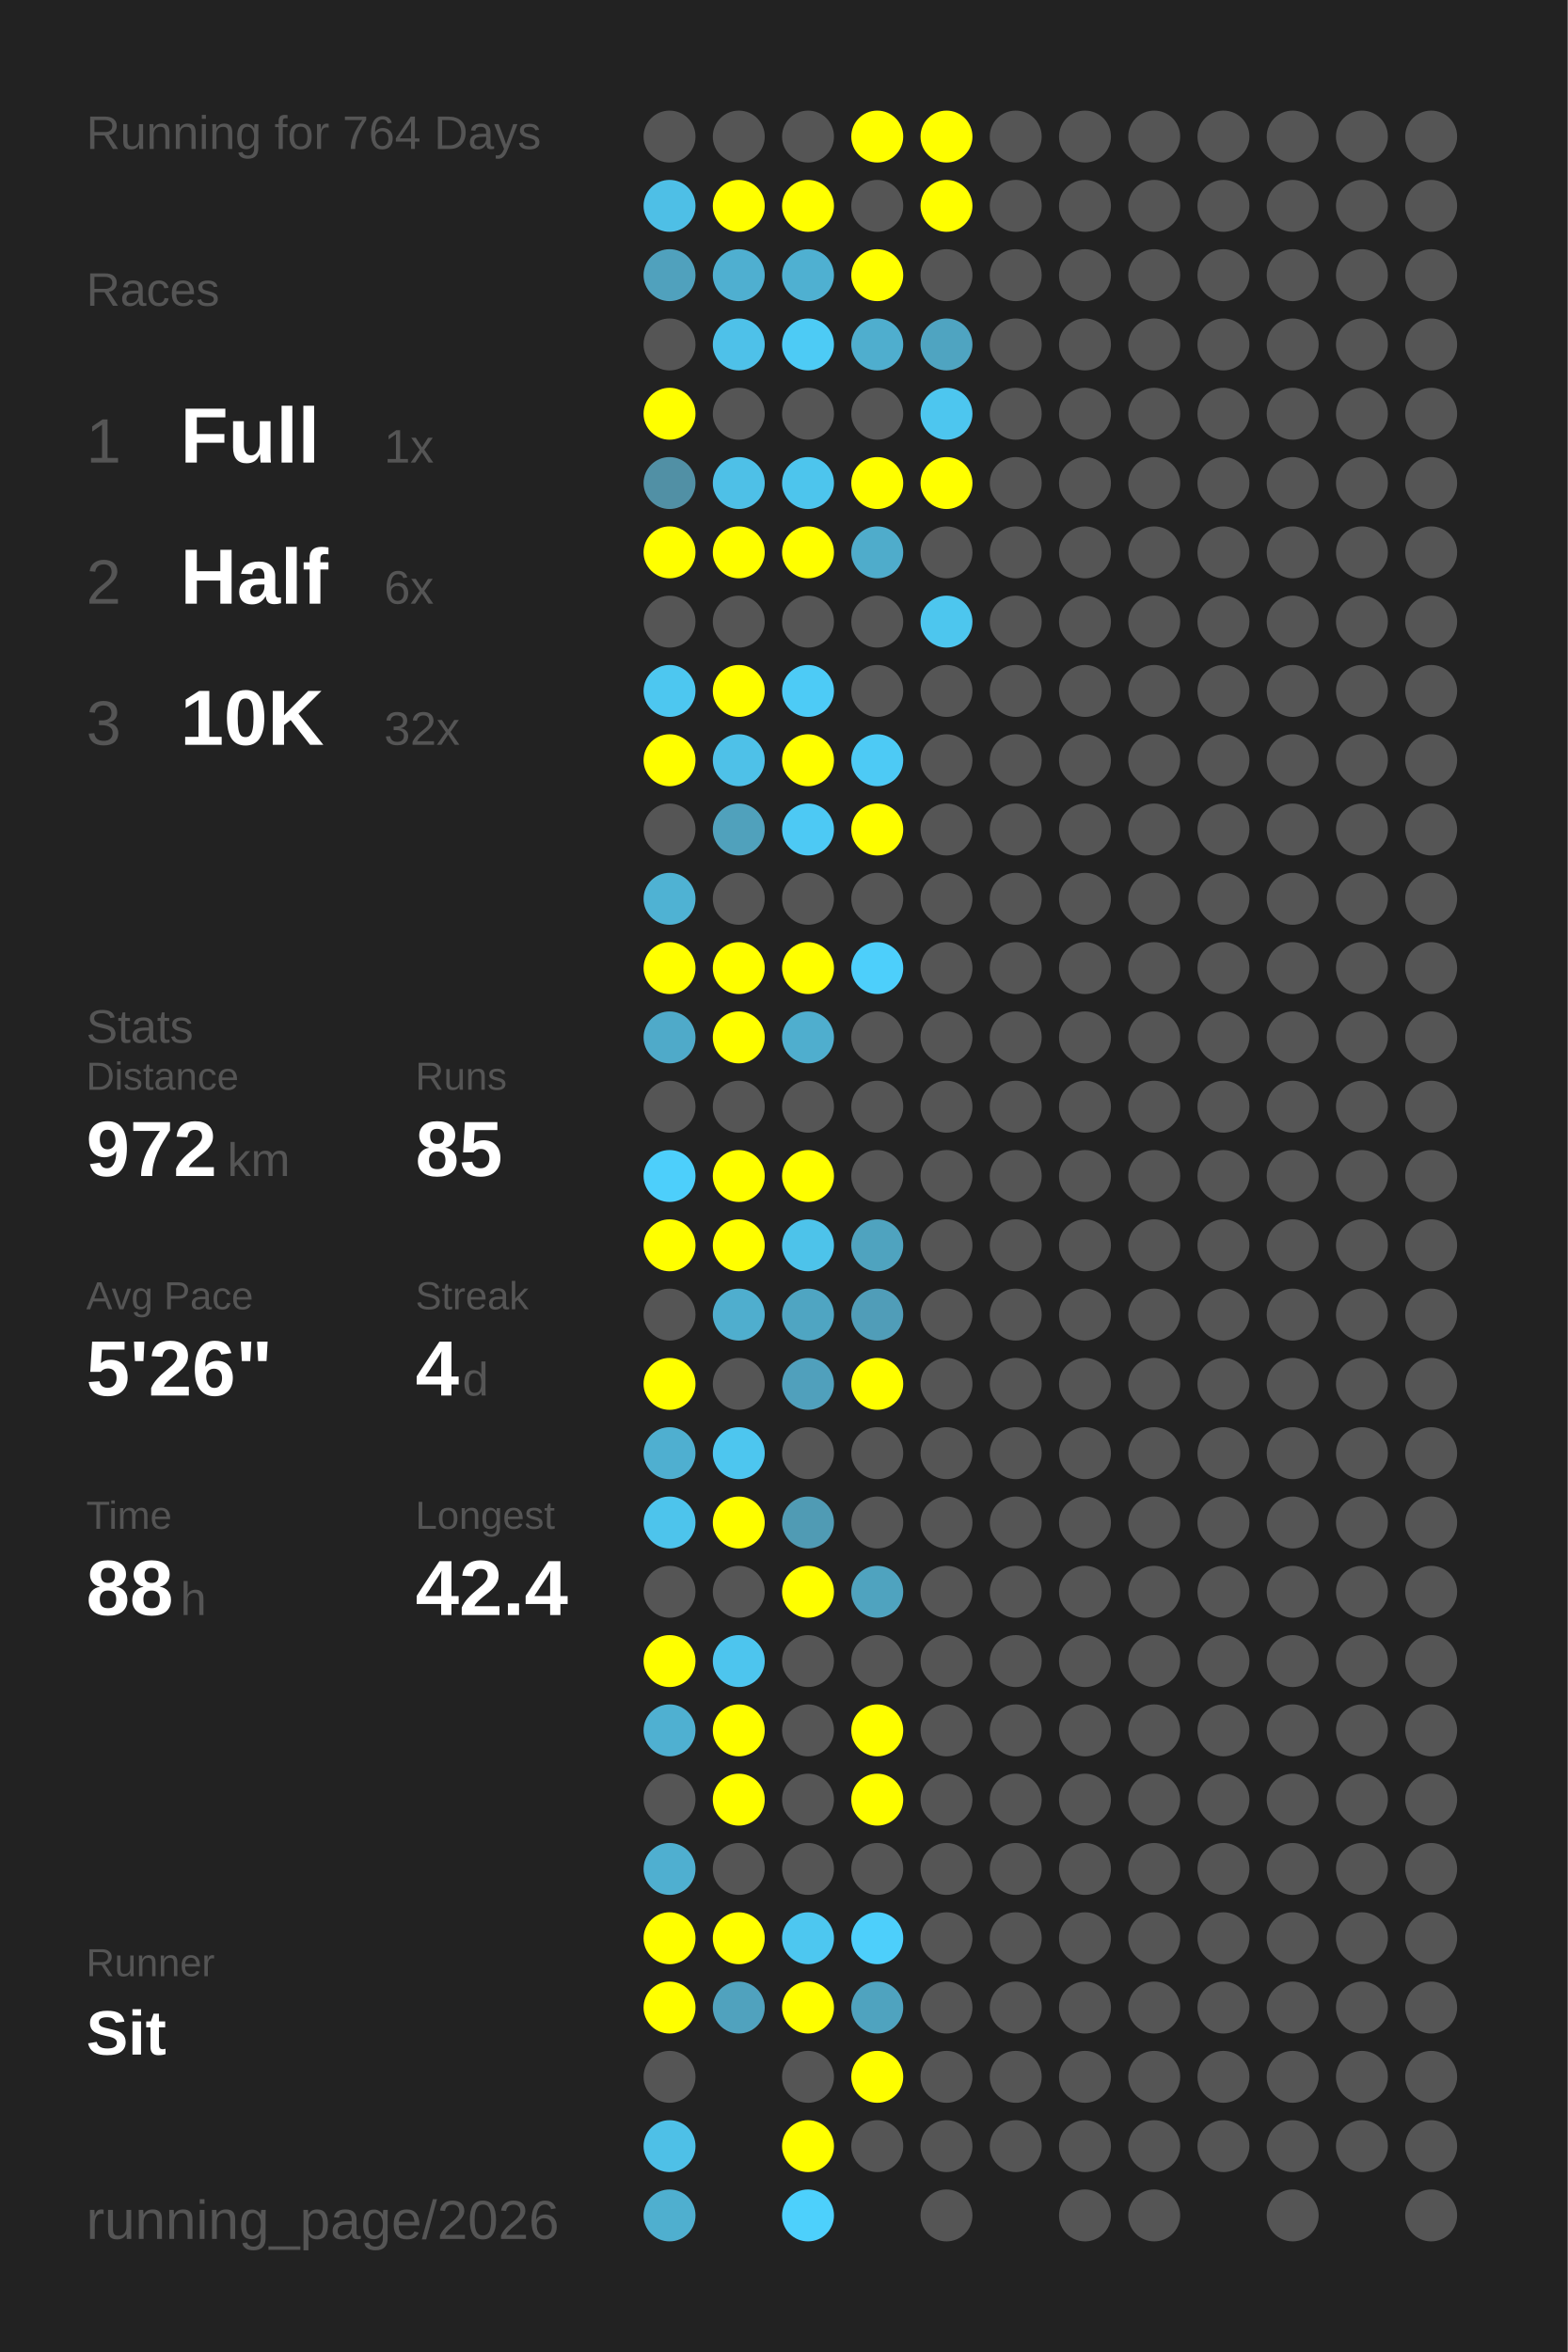
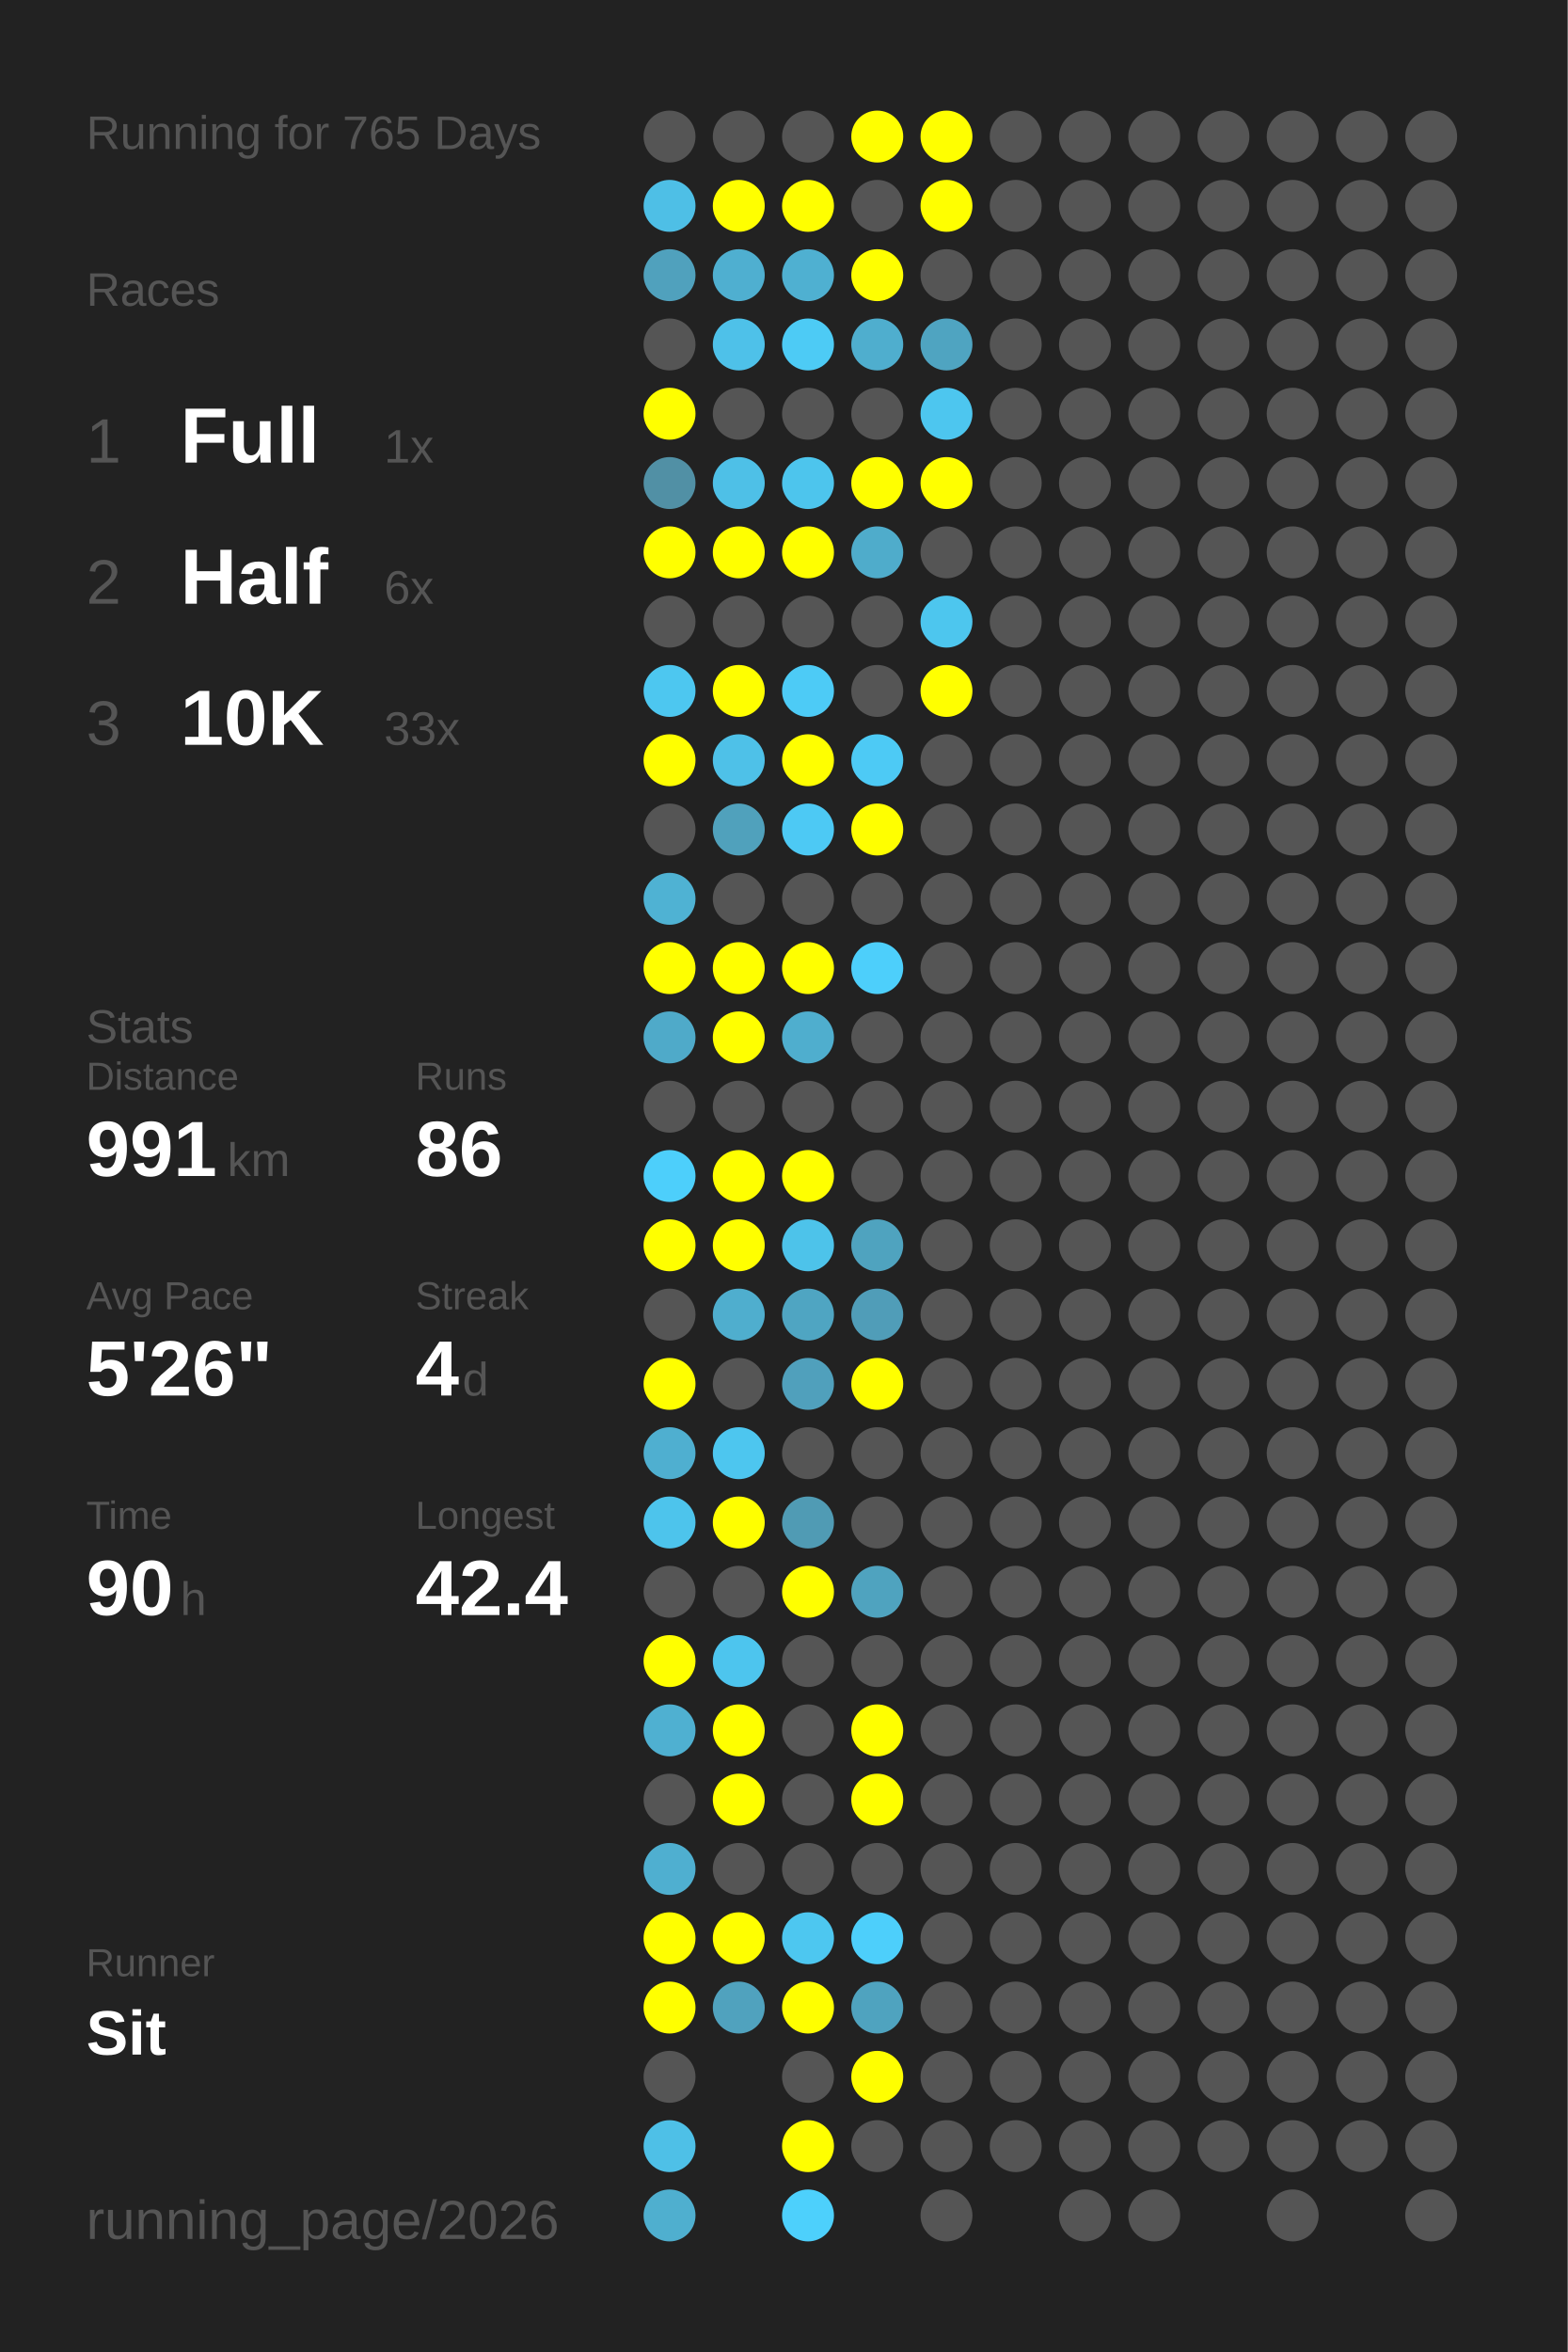
<svg xmlns="http://www.w3.org/2000/svg" baseProfile="full" height="300mm" version="1.1" viewBox="0,0,200,300" width="200mm">
  <defs />
  <rect fill="#222222" height="300" width="200" x="0" y="0" />
-   <text fill="#555555" style="font-size:6px; font-family:Arial;" x="11" y="19">Running for 764 Days</text>
+   <text fill="#555555" style="font-size:6px; font-family:Arial;" x="11" y="19">Running for 765 Days</text>
  <text fill="#555555" style="font-size:6px; font-family:Arial;" x="11" y="39">Races</text>
  <text fill="#555555" style="font-size:8px; font-family:Arial;" x="11" y="59">1</text>
  <text fill="#FFFFFF" style="font-size:10px; font-family:Arial; font-weight:bold;" x="23" y="59">Full</text>
  <text fill="#555555" style="font-size:6px; font-family:Arial;" x="49" y="59">1x</text>
  <text fill="#555555" style="font-size:8px; font-family:Arial;" x="11" y="77">2</text>
  <text fill="#FFFFFF" style="font-size:10px; font-family:Arial; font-weight:bold;" x="23" y="77">Half</text>
  <text fill="#555555" style="font-size:6px; font-family:Arial;" x="49" y="77">6x</text>
  <text fill="#555555" style="font-size:8px; font-family:Arial;" x="11" y="95">3</text>
  <text fill="#FFFFFF" style="font-size:10px; font-family:Arial; font-weight:bold;" x="23" y="95">10K</text>
-   <text fill="#555555" style="font-size:6px; font-family:Arial;" x="49" y="95">32x</text>
+   <text fill="#555555" style="font-size:6px; font-family:Arial;" x="49" y="95">33x</text>
  <text fill="#555555" style="font-size:6px; font-family:Arial;" x="11" y="133">Stats</text>
  <text fill="#555555" style="font-size:5px; font-family:Arial;" x="11" y="139">Distance</text>
-   <text fill="#FFFFFF" style="font-size:10px; font-family:Arial; font-weight:bold;" x="11" y="150">972</text>
+   <text fill="#FFFFFF" style="font-size:10px; font-family:Arial; font-weight:bold;" x="11" y="150">991</text>
  <text fill="#555555" style="font-size:6px; font-family:Arial;" x="29" y="150">km</text>
  <text fill="#555555" style="font-size:5px; font-family:Arial;" x="53" y="139">Runs</text>
-   <text fill="#FFFFFF" style="font-size:10px; font-family:Arial; font-weight:bold;" x="53" y="150">85</text>
+   <text fill="#FFFFFF" style="font-size:10px; font-family:Arial; font-weight:bold;" x="53" y="150">86</text>
  <text fill="#555555" style="font-size:5px; font-family:Arial;" x="11" y="167">Avg Pace</text>
  <text fill="#FFFFFF" style="font-size:10px; font-family:Arial; font-weight:bold;" x="11" y="178">5'26"</text>
  <text fill="#555555" style="font-size:5px; font-family:Arial;" x="53" y="167">Streak</text>
  <text fill="#FFFFFF" style="font-size:10px; font-family:Arial; font-weight:bold;" x="53" y="178">4</text>
  <text fill="#555555" style="font-size:6px; font-family:Arial;" x="59" y="178">d</text>
  <text fill="#555555" style="font-size:5px; font-family:Arial;" x="11" y="195">Time</text>
-   <text fill="#FFFFFF" style="font-size:10px; font-family:Arial; font-weight:bold;" x="11" y="206">88</text>
+   <text fill="#FFFFFF" style="font-size:10px; font-family:Arial; font-weight:bold;" x="11" y="206">90</text>
  <text fill="#555555" style="font-size:6px; font-family:Arial;" x="23" y="206">h</text>
  <text fill="#555555" style="font-size:5px; font-family:Arial;" x="53" y="195">Longest</text>
  <text fill="#FFFFFF" style="font-size:10px; font-family:Arial; font-weight:bold;" x="53" y="206">42.4</text>
  <text fill="#555555" style="font-size:5px; font-family:Arial;" x="11" y="252.065">Runner</text>
  <text fill="#FFFFFF" style="font-size:8px; font-family:Arial; font-weight:bold;" x="11" y="262.065">Sit</text>
  <text fill="#555555" style="font-size:7px; font-family:Arial;" x="11" y="285.581">running_page/2026</text>
  <circle cx="85.417" cy="17.419" fill="#555555" r="3.312" />
  <circle cx="85.417" cy="26.258" fill="#4ebfe6" r="3.312" />
  <circle cx="85.417" cy="35.097" fill="#50a1bd" r="3.312" />
  <circle cx="85.417" cy="43.935" fill="#555555" r="3.312" />
  <circle cx="85.417" cy="52.774" fill="#FFFF00" r="3.312" />
  <circle cx="85.417" cy="61.613" fill="#5190a5" r="3.312" />
  <circle cx="85.417" cy="70.452" fill="#FFFF00" r="3.312" />
  <circle cx="85.417" cy="79.29" fill="#555555" r="3.312" />
  <circle cx="85.417" cy="88.129" fill="#4dc7f0" r="3.312" />
  <circle cx="85.417" cy="96.968" fill="#FFFF00" r="3.312" />
  <circle cx="85.417" cy="105.806" fill="#555555" r="3.312" />
  <circle cx="85.417" cy="114.645" fill="#4fb2d3" r="3.312" />
  <circle cx="85.417" cy="123.484" fill="#FFFF00" r="3.312" />
  <circle cx="85.417" cy="132.323" fill="#4faac9" r="3.312" />
  <circle cx="85.417" cy="141.161" fill="#555555" r="3.312" />
  <circle cx="85.417" cy="150" fill="#4dcffb" r="3.312" />
  <circle cx="85.417" cy="158.839" fill="#FFFF00" r="3.312" />
  <circle cx="85.417" cy="167.677" fill="#555555" r="3.312" />
  <circle cx="85.417" cy="176.516" fill="#FFFF00" r="3.312" />
  <circle cx="85.417" cy="185.355" fill="#4fafd0" r="3.312" />
  <circle cx="85.417" cy="194.194" fill="#4dc4ec" r="3.312" />
  <circle cx="85.417" cy="203.032" fill="#555555" r="3.312" />
  <circle cx="85.417" cy="211.871" fill="#FFFF00" r="3.312" />
  <circle cx="85.417" cy="220.71" fill="#4fb0d1" r="3.312" />
  <circle cx="85.417" cy="229.548" fill="#555555" r="3.312" />
  <circle cx="85.417" cy="238.387" fill="#4fafd0" r="3.312" />
  <circle cx="85.417" cy="247.226" fill="#FFFF00" r="3.312" />
  <circle cx="85.417" cy="256.065" fill="#FFFF00" r="3.312" />
  <circle cx="85.417" cy="264.903" fill="#555555" r="3.312" />
  <circle cx="85.417" cy="273.742" fill="#4ec0e7" r="3.312" />
  <circle cx="85.417" cy="282.581" fill="#4fafcf" r="3.312" />
  <circle cx="94.25" cy="17.419" fill="#555555" r="3.312" />
  <circle cx="94.25" cy="26.258" fill="#FFFF00" r="3.312" />
  <circle cx="94.25" cy="35.097" fill="#4fafd0" r="3.312" />
  <circle cx="94.25" cy="43.935" fill="#4ec1e9" r="3.312" />
  <circle cx="94.25" cy="52.774" fill="#555555" r="3.312" />
  <circle cx="94.25" cy="61.613" fill="#4ec0e7" r="3.312" />
  <circle cx="94.25" cy="70.452" fill="#FFFF00" r="3.312" />
  <circle cx="94.25" cy="79.29" fill="#555555" r="3.312" />
  <circle cx="94.25" cy="88.129" fill="#FFFF00" r="3.312" />
  <circle cx="94.25" cy="96.968" fill="#4ec1e8" r="3.312" />
  <circle cx="94.25" cy="105.806" fill="#50a1bc" r="3.312" />
  <circle cx="94.25" cy="114.645" fill="#555555" r="3.312" />
  <circle cx="94.25" cy="123.484" fill="#FFFF00" r="3.312" />
  <circle cx="94.25" cy="132.323" fill="#FFFF00" r="3.312" />
  <circle cx="94.25" cy="141.161" fill="#555555" r="3.312" />
  <circle cx="94.25" cy="150" fill="#FFFF00" r="3.312" />
  <circle cx="94.25" cy="158.839" fill="#FFFF00" r="3.312" />
  <circle cx="94.25" cy="167.677" fill="#4faece" r="3.312" />
  <circle cx="94.25" cy="176.516" fill="#555555" r="3.312" />
  <circle cx="94.25" cy="185.355" fill="#4dc6ef" r="3.312" />
  <circle cx="94.25" cy="194.194" fill="#FFFF00" r="3.312" />
  <circle cx="94.25" cy="203.032" fill="#555555" r="3.312" />
  <circle cx="94.25" cy="211.871" fill="#4dc5ee" r="3.312" />
  <circle cx="94.25" cy="220.71" fill="#FFFF00" r="3.312" />
  <circle cx="94.25" cy="229.548" fill="#FFFF00" r="3.312" />
  <circle cx="94.25" cy="238.387" fill="#555555" r="3.312" />
  <circle cx="94.25" cy="247.226" fill="#FFFF00" r="3.312" />
  <circle cx="94.25" cy="256.065" fill="#50a2be" r="3.312" />
  <circle cx="103.083" cy="17.419" fill="#555555" r="3.312" />
  <circle cx="103.083" cy="26.258" fill="#FFFF00" r="3.312" />
  <circle cx="103.083" cy="35.097" fill="#4fb0d1" r="3.312" />
  <circle cx="103.083" cy="43.935" fill="#4dcbf5" r="3.312" />
  <circle cx="103.083" cy="52.774" fill="#555555" r="3.312" />
  <circle cx="103.083" cy="61.613" fill="#4dc5ed" r="3.312" />
  <circle cx="103.083" cy="70.452" fill="#FFFF00" r="3.312" />
  <circle cx="103.083" cy="79.29" fill="#555555" r="3.312" />
  <circle cx="103.083" cy="88.129" fill="#4dcbf6" r="3.312" />
  <circle cx="103.083" cy="96.968" fill="#FFFF00" r="3.312" />
  <circle cx="103.083" cy="105.806" fill="#4dc9f4" r="3.312" />
  <circle cx="103.083" cy="114.645" fill="#555555" r="3.312" />
  <circle cx="103.083" cy="123.484" fill="#FFFF00" r="3.312" />
  <circle cx="103.083" cy="132.323" fill="#4faece" r="3.312" />
  <circle cx="103.083" cy="141.161" fill="#555555" r="3.312" />
  <circle cx="103.083" cy="150" fill="#FFFF00" r="3.312" />
  <circle cx="103.083" cy="158.839" fill="#4dc3ea" r="3.312" />
  <circle cx="103.083" cy="167.677" fill="#4fa5c2" r="3.312" />
  <circle cx="103.083" cy="176.516" fill="#50a0bc" r="3.312" />
  <circle cx="103.083" cy="185.355" fill="#555555" r="3.312" />
  <circle cx="103.083" cy="194.194" fill="#509bb4" r="3.312" />
  <circle cx="103.083" cy="203.032" fill="#FFFF00" r="3.312" />
  <circle cx="103.083" cy="211.871" fill="#555555" r="3.312" />
  <circle cx="103.083" cy="220.71" fill="#555555" r="3.312" />
  <circle cx="103.083" cy="229.548" fill="#555555" r="3.312" />
  <circle cx="103.083" cy="238.387" fill="#555555" r="3.312" />
  <circle cx="103.083" cy="247.226" fill="#4dc7f0" r="3.312" />
  <circle cx="103.083" cy="256.065" fill="#FFFF00" r="3.312" />
  <circle cx="103.083" cy="264.903" fill="#555555" r="3.312" />
  <circle cx="103.083" cy="273.742" fill="#FFFF00" r="3.312" />
  <circle cx="103.083" cy="282.581" fill="#4dd0fc" r="3.312" />
  <circle cx="111.917" cy="17.419" fill="#FFFF00" r="3.312" />
  <circle cx="111.917" cy="26.258" fill="#555555" r="3.312" />
  <circle cx="111.917" cy="35.097" fill="#FFFF00" r="3.312" />
  <circle cx="111.917" cy="43.935" fill="#4faece" r="3.312" />
  <circle cx="111.917" cy="52.774" fill="#555555" r="3.312" />
  <circle cx="111.917" cy="61.613" fill="#FFFF00" r="3.312" />
  <circle cx="111.917" cy="70.452" fill="#4faccb" r="3.312" />
  <circle cx="111.917" cy="79.29" fill="#555555" r="3.312" />
  <circle cx="111.917" cy="88.129" fill="#555555" r="3.312" />
  <circle cx="111.917" cy="96.968" fill="#4dcaf5" r="3.312" />
  <circle cx="111.917" cy="105.806" fill="#FFFF00" r="3.312" />
  <circle cx="111.917" cy="114.645" fill="#555555" r="3.312" />
  <circle cx="111.917" cy="123.484" fill="#4dcffb" r="3.312" />
  <circle cx="111.917" cy="132.323" fill="#555555" r="3.312" />
  <circle cx="111.917" cy="141.161" fill="#555555" r="3.312" />
  <circle cx="111.917" cy="150" fill="#555555" r="3.312" />
  <circle cx="111.917" cy="158.839" fill="#4fa3bf" r="3.312" />
  <circle cx="111.917" cy="167.677" fill="#509db8" r="3.312" />
  <circle cx="111.917" cy="176.516" fill="#FFFF00" r="3.312" />
  <circle cx="111.917" cy="185.355" fill="#555555" r="3.312" />
  <circle cx="111.917" cy="194.194" fill="#555555" r="3.312" />
  <circle cx="111.917" cy="203.032" fill="#4fa3bf" r="3.312" />
  <circle cx="111.917" cy="211.871" fill="#555555" r="3.312" />
  <circle cx="111.917" cy="220.71" fill="#FFFF00" r="3.312" />
  <circle cx="111.917" cy="229.548" fill="#FFFF00" r="3.312" />
  <circle cx="111.917" cy="238.387" fill="#555555" r="3.312" />
  <circle cx="111.917" cy="247.226" fill="#4dcffb" r="3.312" />
  <circle cx="111.917" cy="256.065" fill="#4fa3bf" r="3.312" />
  <circle cx="111.917" cy="264.903" fill="#FFFF00" r="3.312" />
  <circle cx="111.917" cy="273.742" fill="#555555" r="3.312" />
  <circle cx="120.75" cy="17.419" fill="#FFFF00" r="3.312" />
  <circle cx="120.75" cy="26.258" fill="#FFFF00" r="3.312" />
  <circle cx="120.75" cy="35.097" fill="#555555" r="3.312" />
  <circle cx="120.75" cy="43.935" fill="#4fa4c1" r="3.312" />
  <circle cx="120.75" cy="52.774" fill="#4dc6ef" r="3.312" />
  <circle cx="120.75" cy="61.613" fill="#FFFF00" r="3.312" />
  <circle cx="120.75" cy="70.452" fill="#555555" r="3.312" />
  <circle cx="120.75" cy="79.29" fill="#4dc6ee" r="3.312" />
-   <circle cx="120.75" cy="88.129" fill="#555555" r="3.312" />
+   <circle cx="120.75" cy="88.129" fill="#FFFF00" r="3.312" />
  <circle cx="120.75" cy="96.968" fill="#555555" r="3.312" />
  <circle cx="120.75" cy="105.806" fill="#555555" r="3.312" />
  <circle cx="120.75" cy="114.645" fill="#555555" r="3.312" />
  <circle cx="120.75" cy="123.484" fill="#555555" r="3.312" />
  <circle cx="120.75" cy="132.323" fill="#555555" r="3.312" />
  <circle cx="120.75" cy="141.161" fill="#555555" r="3.312" />
  <circle cx="120.75" cy="150" fill="#555555" r="3.312" />
  <circle cx="120.75" cy="158.839" fill="#555555" r="3.312" />
  <circle cx="120.75" cy="167.677" fill="#555555" r="3.312" />
  <circle cx="120.75" cy="176.516" fill="#555555" r="3.312" />
  <circle cx="120.75" cy="185.355" fill="#555555" r="3.312" />
  <circle cx="120.75" cy="194.194" fill="#555555" r="3.312" />
  <circle cx="120.75" cy="203.032" fill="#555555" r="3.312" />
  <circle cx="120.75" cy="211.871" fill="#555555" r="3.312" />
  <circle cx="120.75" cy="220.71" fill="#555555" r="3.312" />
  <circle cx="120.75" cy="229.548" fill="#555555" r="3.312" />
  <circle cx="120.75" cy="238.387" fill="#555555" r="3.312" />
  <circle cx="120.75" cy="247.226" fill="#555555" r="3.312" />
  <circle cx="120.75" cy="256.065" fill="#555555" r="3.312" />
  <circle cx="120.75" cy="264.903" fill="#555555" r="3.312" />
  <circle cx="120.75" cy="273.742" fill="#555555" r="3.312" />
  <circle cx="120.75" cy="282.581" fill="#555555" r="3.312" />
  <circle cx="129.583" cy="17.419" fill="#555555" r="3.312" />
  <circle cx="129.583" cy="26.258" fill="#555555" r="3.312" />
  <circle cx="129.583" cy="35.097" fill="#555555" r="3.312" />
  <circle cx="129.583" cy="43.935" fill="#555555" r="3.312" />
  <circle cx="129.583" cy="52.774" fill="#555555" r="3.312" />
  <circle cx="129.583" cy="61.613" fill="#555555" r="3.312" />
  <circle cx="129.583" cy="70.452" fill="#555555" r="3.312" />
  <circle cx="129.583" cy="79.29" fill="#555555" r="3.312" />
  <circle cx="129.583" cy="88.129" fill="#555555" r="3.312" />
  <circle cx="129.583" cy="96.968" fill="#555555" r="3.312" />
  <circle cx="129.583" cy="105.806" fill="#555555" r="3.312" />
  <circle cx="129.583" cy="114.645" fill="#555555" r="3.312" />
  <circle cx="129.583" cy="123.484" fill="#555555" r="3.312" />
  <circle cx="129.583" cy="132.323" fill="#555555" r="3.312" />
  <circle cx="129.583" cy="141.161" fill="#555555" r="3.312" />
  <circle cx="129.583" cy="150" fill="#555555" r="3.312" />
  <circle cx="129.583" cy="158.839" fill="#555555" r="3.312" />
  <circle cx="129.583" cy="167.677" fill="#555555" r="3.312" />
  <circle cx="129.583" cy="176.516" fill="#555555" r="3.312" />
  <circle cx="129.583" cy="185.355" fill="#555555" r="3.312" />
  <circle cx="129.583" cy="194.194" fill="#555555" r="3.312" />
  <circle cx="129.583" cy="203.032" fill="#555555" r="3.312" />
  <circle cx="129.583" cy="211.871" fill="#555555" r="3.312" />
  <circle cx="129.583" cy="220.71" fill="#555555" r="3.312" />
  <circle cx="129.583" cy="229.548" fill="#555555" r="3.312" />
  <circle cx="129.583" cy="238.387" fill="#555555" r="3.312" />
  <circle cx="129.583" cy="247.226" fill="#555555" r="3.312" />
  <circle cx="129.583" cy="256.065" fill="#555555" r="3.312" />
  <circle cx="129.583" cy="264.903" fill="#555555" r="3.312" />
  <circle cx="129.583" cy="273.742" fill="#555555" r="3.312" />
  <circle cx="138.417" cy="17.419" fill="#555555" r="3.312" />
  <circle cx="138.417" cy="26.258" fill="#555555" r="3.312" />
  <circle cx="138.417" cy="35.097" fill="#555555" r="3.312" />
  <circle cx="138.417" cy="43.935" fill="#555555" r="3.312" />
  <circle cx="138.417" cy="52.774" fill="#555555" r="3.312" />
  <circle cx="138.417" cy="61.613" fill="#555555" r="3.312" />
  <circle cx="138.417" cy="70.452" fill="#555555" r="3.312" />
  <circle cx="138.417" cy="79.29" fill="#555555" r="3.312" />
  <circle cx="138.417" cy="88.129" fill="#555555" r="3.312" />
  <circle cx="138.417" cy="96.968" fill="#555555" r="3.312" />
  <circle cx="138.417" cy="105.806" fill="#555555" r="3.312" />
  <circle cx="138.417" cy="114.645" fill="#555555" r="3.312" />
  <circle cx="138.417" cy="123.484" fill="#555555" r="3.312" />
  <circle cx="138.417" cy="132.323" fill="#555555" r="3.312" />
  <circle cx="138.417" cy="141.161" fill="#555555" r="3.312" />
  <circle cx="138.417" cy="150" fill="#555555" r="3.312" />
  <circle cx="138.417" cy="158.839" fill="#555555" r="3.312" />
  <circle cx="138.417" cy="167.677" fill="#555555" r="3.312" />
  <circle cx="138.417" cy="176.516" fill="#555555" r="3.312" />
  <circle cx="138.417" cy="185.355" fill="#555555" r="3.312" />
  <circle cx="138.417" cy="194.194" fill="#555555" r="3.312" />
  <circle cx="138.417" cy="203.032" fill="#555555" r="3.312" />
  <circle cx="138.417" cy="211.871" fill="#555555" r="3.312" />
  <circle cx="138.417" cy="220.71" fill="#555555" r="3.312" />
  <circle cx="138.417" cy="229.548" fill="#555555" r="3.312" />
  <circle cx="138.417" cy="238.387" fill="#555555" r="3.312" />
  <circle cx="138.417" cy="247.226" fill="#555555" r="3.312" />
  <circle cx="138.417" cy="256.065" fill="#555555" r="3.312" />
  <circle cx="138.417" cy="264.903" fill="#555555" r="3.312" />
  <circle cx="138.417" cy="273.742" fill="#555555" r="3.312" />
  <circle cx="138.417" cy="282.581" fill="#555555" r="3.312" />
  <circle cx="147.25" cy="17.419" fill="#555555" r="3.312" />
  <circle cx="147.25" cy="26.258" fill="#555555" r="3.312" />
  <circle cx="147.25" cy="35.097" fill="#555555" r="3.312" />
  <circle cx="147.25" cy="43.935" fill="#555555" r="3.312" />
  <circle cx="147.25" cy="52.774" fill="#555555" r="3.312" />
  <circle cx="147.25" cy="61.613" fill="#555555" r="3.312" />
  <circle cx="147.25" cy="70.452" fill="#555555" r="3.312" />
  <circle cx="147.25" cy="79.29" fill="#555555" r="3.312" />
  <circle cx="147.25" cy="88.129" fill="#555555" r="3.312" />
  <circle cx="147.25" cy="96.968" fill="#555555" r="3.312" />
  <circle cx="147.25" cy="105.806" fill="#555555" r="3.312" />
  <circle cx="147.25" cy="114.645" fill="#555555" r="3.312" />
  <circle cx="147.25" cy="123.484" fill="#555555" r="3.312" />
  <circle cx="147.25" cy="132.323" fill="#555555" r="3.312" />
  <circle cx="147.25" cy="141.161" fill="#555555" r="3.312" />
  <circle cx="147.25" cy="150" fill="#555555" r="3.312" />
  <circle cx="147.25" cy="158.839" fill="#555555" r="3.312" />
  <circle cx="147.25" cy="167.677" fill="#555555" r="3.312" />
  <circle cx="147.25" cy="176.516" fill="#555555" r="3.312" />
  <circle cx="147.25" cy="185.355" fill="#555555" r="3.312" />
  <circle cx="147.25" cy="194.194" fill="#555555" r="3.312" />
  <circle cx="147.25" cy="203.032" fill="#555555" r="3.312" />
  <circle cx="147.25" cy="211.871" fill="#555555" r="3.312" />
  <circle cx="147.25" cy="220.71" fill="#555555" r="3.312" />
  <circle cx="147.25" cy="229.548" fill="#555555" r="3.312" />
  <circle cx="147.25" cy="238.387" fill="#555555" r="3.312" />
  <circle cx="147.25" cy="247.226" fill="#555555" r="3.312" />
  <circle cx="147.25" cy="256.065" fill="#555555" r="3.312" />
  <circle cx="147.25" cy="264.903" fill="#555555" r="3.312" />
  <circle cx="147.25" cy="273.742" fill="#555555" r="3.312" />
  <circle cx="147.25" cy="282.581" fill="#555555" r="3.312" />
  <circle cx="156.083" cy="17.419" fill="#555555" r="3.312" />
  <circle cx="156.083" cy="26.258" fill="#555555" r="3.312" />
  <circle cx="156.083" cy="35.097" fill="#555555" r="3.312" />
  <circle cx="156.083" cy="43.935" fill="#555555" r="3.312" />
  <circle cx="156.083" cy="52.774" fill="#555555" r="3.312" />
  <circle cx="156.083" cy="61.613" fill="#555555" r="3.312" />
  <circle cx="156.083" cy="70.452" fill="#555555" r="3.312" />
  <circle cx="156.083" cy="79.29" fill="#555555" r="3.312" />
  <circle cx="156.083" cy="88.129" fill="#555555" r="3.312" />
  <circle cx="156.083" cy="96.968" fill="#555555" r="3.312" />
  <circle cx="156.083" cy="105.806" fill="#555555" r="3.312" />
  <circle cx="156.083" cy="114.645" fill="#555555" r="3.312" />
  <circle cx="156.083" cy="123.484" fill="#555555" r="3.312" />
  <circle cx="156.083" cy="132.323" fill="#555555" r="3.312" />
  <circle cx="156.083" cy="141.161" fill="#555555" r="3.312" />
  <circle cx="156.083" cy="150" fill="#555555" r="3.312" />
  <circle cx="156.083" cy="158.839" fill="#555555" r="3.312" />
  <circle cx="156.083" cy="167.677" fill="#555555" r="3.312" />
  <circle cx="156.083" cy="176.516" fill="#555555" r="3.312" />
  <circle cx="156.083" cy="185.355" fill="#555555" r="3.312" />
  <circle cx="156.083" cy="194.194" fill="#555555" r="3.312" />
  <circle cx="156.083" cy="203.032" fill="#555555" r="3.312" />
  <circle cx="156.083" cy="211.871" fill="#555555" r="3.312" />
  <circle cx="156.083" cy="220.71" fill="#555555" r="3.312" />
  <circle cx="156.083" cy="229.548" fill="#555555" r="3.312" />
  <circle cx="156.083" cy="238.387" fill="#555555" r="3.312" />
  <circle cx="156.083" cy="247.226" fill="#555555" r="3.312" />
  <circle cx="156.083" cy="256.065" fill="#555555" r="3.312" />
  <circle cx="156.083" cy="264.903" fill="#555555" r="3.312" />
  <circle cx="156.083" cy="273.742" fill="#555555" r="3.312" />
  <circle cx="164.917" cy="17.419" fill="#555555" r="3.312" />
  <circle cx="164.917" cy="26.258" fill="#555555" r="3.312" />
  <circle cx="164.917" cy="35.097" fill="#555555" r="3.312" />
  <circle cx="164.917" cy="43.935" fill="#555555" r="3.312" />
  <circle cx="164.917" cy="52.774" fill="#555555" r="3.312" />
  <circle cx="164.917" cy="61.613" fill="#555555" r="3.312" />
  <circle cx="164.917" cy="70.452" fill="#555555" r="3.312" />
  <circle cx="164.917" cy="79.29" fill="#555555" r="3.312" />
  <circle cx="164.917" cy="88.129" fill="#555555" r="3.312" />
  <circle cx="164.917" cy="96.968" fill="#555555" r="3.312" />
  <circle cx="164.917" cy="105.806" fill="#555555" r="3.312" />
  <circle cx="164.917" cy="114.645" fill="#555555" r="3.312" />
  <circle cx="164.917" cy="123.484" fill="#555555" r="3.312" />
  <circle cx="164.917" cy="132.323" fill="#555555" r="3.312" />
  <circle cx="164.917" cy="141.161" fill="#555555" r="3.312" />
  <circle cx="164.917" cy="150" fill="#555555" r="3.312" />
  <circle cx="164.917" cy="158.839" fill="#555555" r="3.312" />
  <circle cx="164.917" cy="167.677" fill="#555555" r="3.312" />
  <circle cx="164.917" cy="176.516" fill="#555555" r="3.312" />
  <circle cx="164.917" cy="185.355" fill="#555555" r="3.312" />
  <circle cx="164.917" cy="194.194" fill="#555555" r="3.312" />
  <circle cx="164.917" cy="203.032" fill="#555555" r="3.312" />
  <circle cx="164.917" cy="211.871" fill="#555555" r="3.312" />
  <circle cx="164.917" cy="220.71" fill="#555555" r="3.312" />
  <circle cx="164.917" cy="229.548" fill="#555555" r="3.312" />
  <circle cx="164.917" cy="238.387" fill="#555555" r="3.312" />
  <circle cx="164.917" cy="247.226" fill="#555555" r="3.312" />
  <circle cx="164.917" cy="256.065" fill="#555555" r="3.312" />
  <circle cx="164.917" cy="264.903" fill="#555555" r="3.312" />
  <circle cx="164.917" cy="273.742" fill="#555555" r="3.312" />
  <circle cx="164.917" cy="282.581" fill="#555555" r="3.312" />
  <circle cx="173.75" cy="17.419" fill="#555555" r="3.312" />
  <circle cx="173.75" cy="26.258" fill="#555555" r="3.312" />
  <circle cx="173.75" cy="35.097" fill="#555555" r="3.312" />
  <circle cx="173.75" cy="43.935" fill="#555555" r="3.312" />
  <circle cx="173.75" cy="52.774" fill="#555555" r="3.312" />
  <circle cx="173.75" cy="61.613" fill="#555555" r="3.312" />
  <circle cx="173.75" cy="70.452" fill="#555555" r="3.312" />
  <circle cx="173.75" cy="79.29" fill="#555555" r="3.312" />
  <circle cx="173.75" cy="88.129" fill="#555555" r="3.312" />
  <circle cx="173.75" cy="96.968" fill="#555555" r="3.312" />
  <circle cx="173.75" cy="105.806" fill="#555555" r="3.312" />
  <circle cx="173.75" cy="114.645" fill="#555555" r="3.312" />
  <circle cx="173.75" cy="123.484" fill="#555555" r="3.312" />
  <circle cx="173.75" cy="132.323" fill="#555555" r="3.312" />
  <circle cx="173.75" cy="141.161" fill="#555555" r="3.312" />
  <circle cx="173.75" cy="150" fill="#555555" r="3.312" />
  <circle cx="173.75" cy="158.839" fill="#555555" r="3.312" />
  <circle cx="173.75" cy="167.677" fill="#555555" r="3.312" />
  <circle cx="173.75" cy="176.516" fill="#555555" r="3.312" />
  <circle cx="173.75" cy="185.355" fill="#555555" r="3.312" />
  <circle cx="173.75" cy="194.194" fill="#555555" r="3.312" />
  <circle cx="173.75" cy="203.032" fill="#555555" r="3.312" />
  <circle cx="173.75" cy="211.871" fill="#555555" r="3.312" />
  <circle cx="173.75" cy="220.71" fill="#555555" r="3.312" />
  <circle cx="173.75" cy="229.548" fill="#555555" r="3.312" />
  <circle cx="173.75" cy="238.387" fill="#555555" r="3.312" />
  <circle cx="173.75" cy="247.226" fill="#555555" r="3.312" />
  <circle cx="173.75" cy="256.065" fill="#555555" r="3.312" />
  <circle cx="173.75" cy="264.903" fill="#555555" r="3.312" />
  <circle cx="173.75" cy="273.742" fill="#555555" r="3.312" />
  <circle cx="182.583" cy="17.419" fill="#555555" r="3.312" />
  <circle cx="182.583" cy="26.258" fill="#555555" r="3.312" />
  <circle cx="182.583" cy="35.097" fill="#555555" r="3.312" />
  <circle cx="182.583" cy="43.935" fill="#555555" r="3.312" />
  <circle cx="182.583" cy="52.774" fill="#555555" r="3.312" />
  <circle cx="182.583" cy="61.613" fill="#555555" r="3.312" />
  <circle cx="182.583" cy="70.452" fill="#555555" r="3.312" />
  <circle cx="182.583" cy="79.29" fill="#555555" r="3.312" />
  <circle cx="182.583" cy="88.129" fill="#555555" r="3.312" />
  <circle cx="182.583" cy="96.968" fill="#555555" r="3.312" />
  <circle cx="182.583" cy="105.806" fill="#555555" r="3.312" />
  <circle cx="182.583" cy="114.645" fill="#555555" r="3.312" />
  <circle cx="182.583" cy="123.484" fill="#555555" r="3.312" />
  <circle cx="182.583" cy="132.323" fill="#555555" r="3.312" />
  <circle cx="182.583" cy="141.161" fill="#555555" r="3.312" />
  <circle cx="182.583" cy="150" fill="#555555" r="3.312" />
  <circle cx="182.583" cy="158.839" fill="#555555" r="3.312" />
  <circle cx="182.583" cy="167.677" fill="#555555" r="3.312" />
  <circle cx="182.583" cy="176.516" fill="#555555" r="3.312" />
  <circle cx="182.583" cy="185.355" fill="#555555" r="3.312" />
  <circle cx="182.583" cy="194.194" fill="#555555" r="3.312" />
  <circle cx="182.583" cy="203.032" fill="#555555" r="3.312" />
  <circle cx="182.583" cy="211.871" fill="#555555" r="3.312" />
  <circle cx="182.583" cy="220.71" fill="#555555" r="3.312" />
  <circle cx="182.583" cy="229.548" fill="#555555" r="3.312" />
  <circle cx="182.583" cy="238.387" fill="#555555" r="3.312" />
  <circle cx="182.583" cy="247.226" fill="#555555" r="3.312" />
  <circle cx="182.583" cy="256.065" fill="#555555" r="3.312" />
  <circle cx="182.583" cy="264.903" fill="#555555" r="3.312" />
  <circle cx="182.583" cy="273.742" fill="#555555" r="3.312" />
  <circle cx="182.583" cy="282.581" fill="#555555" r="3.312" />
</svg>
